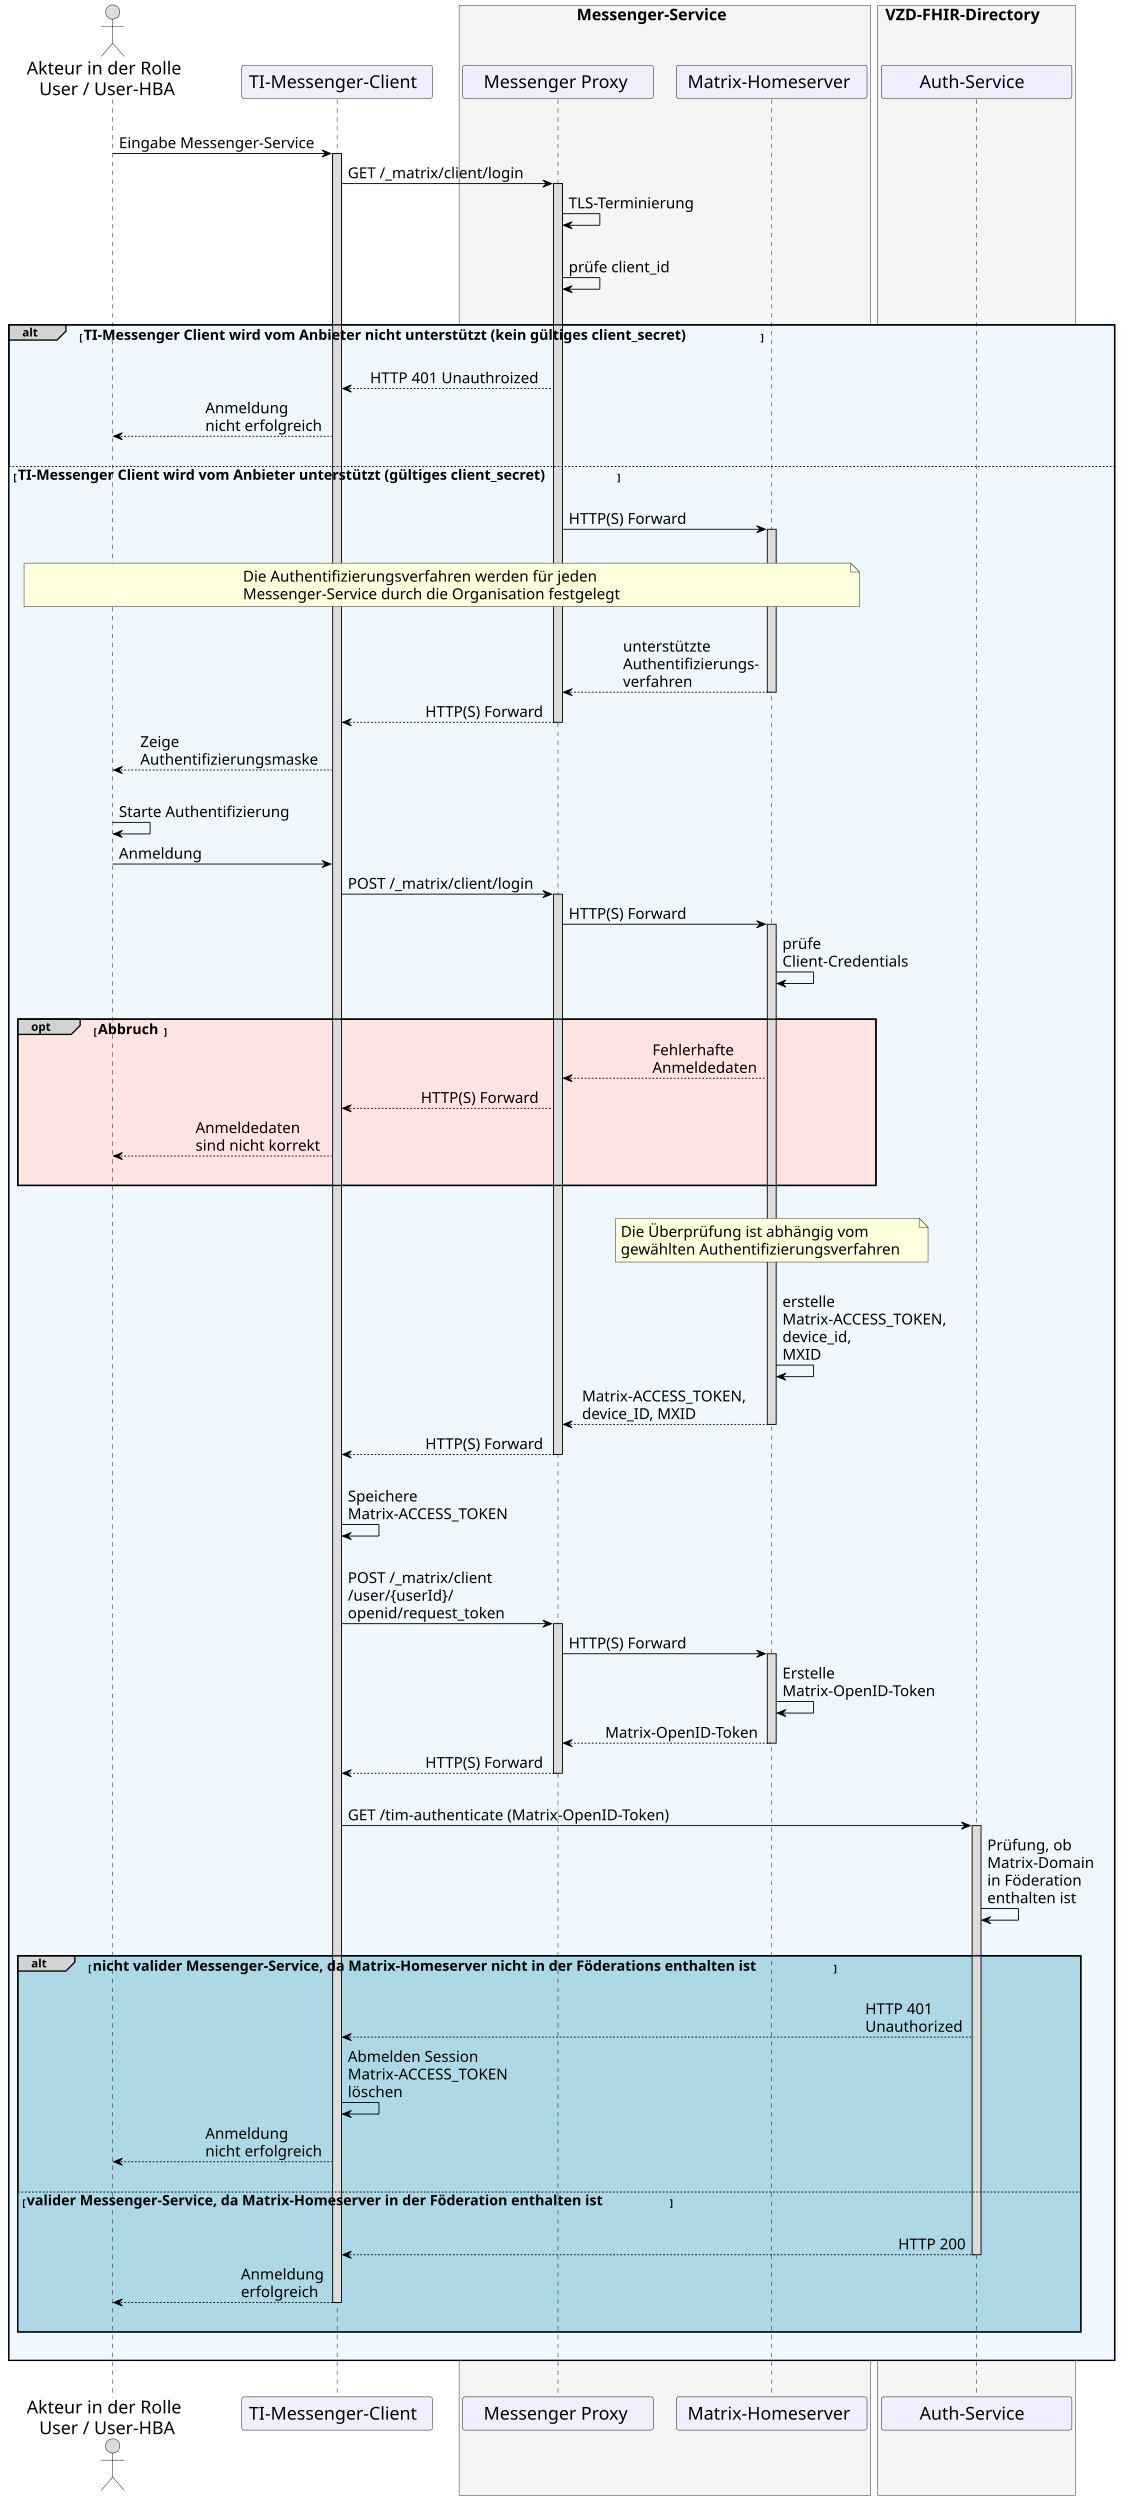
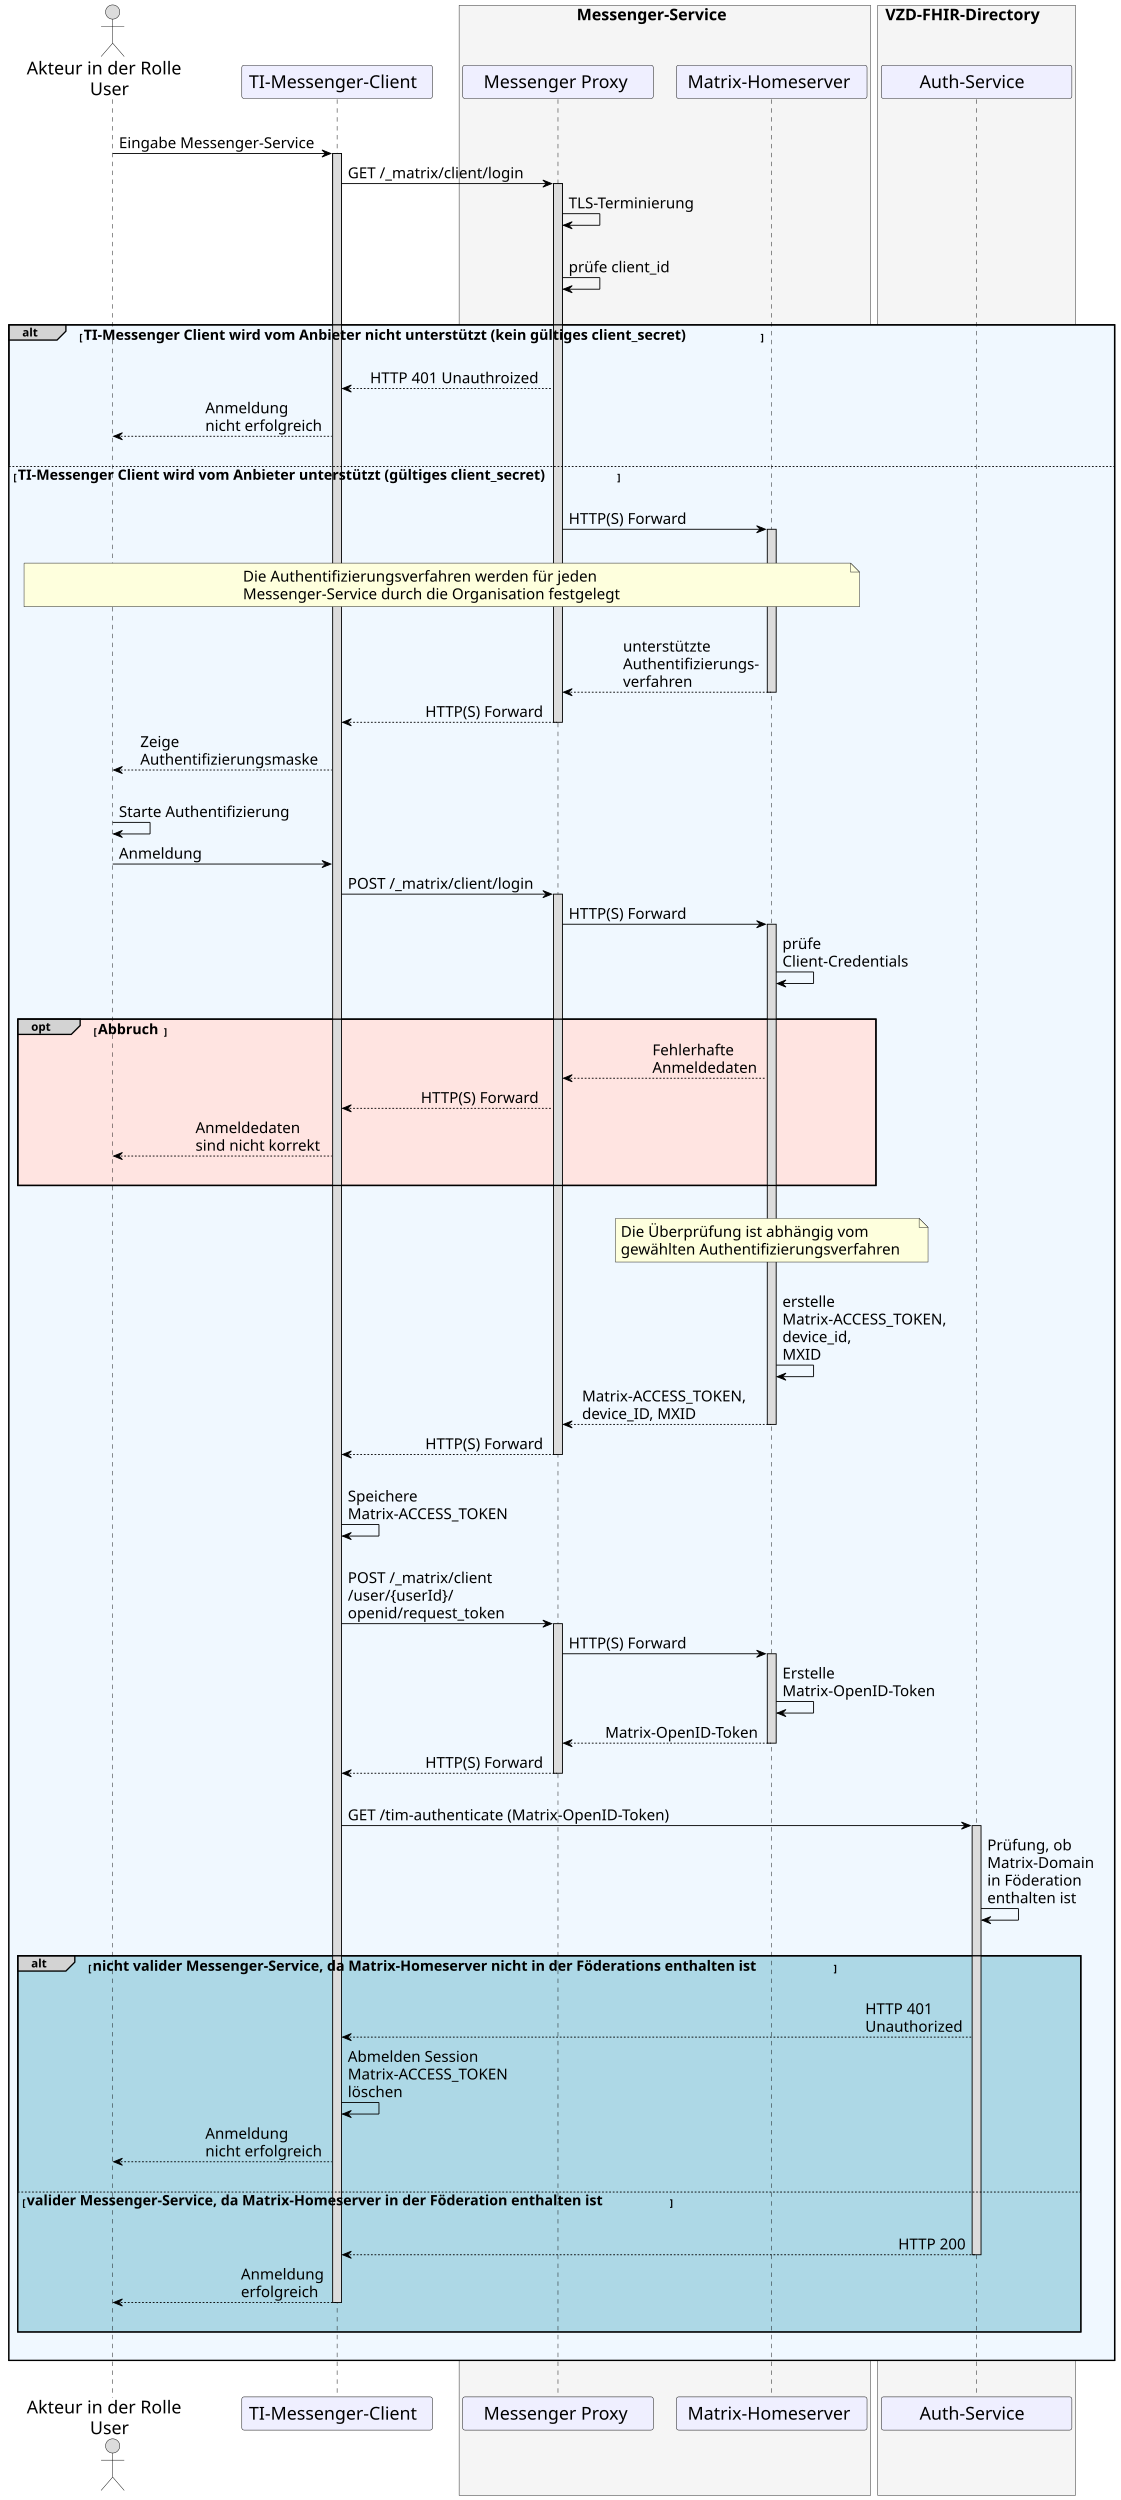
<svg xmlns="http://www.w3.org/2000/svg" contentStyleType="text/css" height="2807px" preserveAspectRatio="none" style="width:1258px;height:2807px;background:#FFFFFF;" version="1.1" viewBox="0 0 1258 2807" width="1258px" zoomAndPan="magnify">
  <defs />
  <g>
    <rect fill="#F5F5F5" height="2795.781" style="stroke:#181818;stroke-width:0.5;" width="462" x="515.5" y="6" />
    <text fill="#000000" font-family="sans-serif" font-size="18" font-weight="bold" lengthAdjust="spacing" textLength="193" x="647.5" y="22.708">Messenger-Service</text>
    <text fill="#000000" font-family="sans-serif" font-size="13" font-weight="bold" lengthAdjust="spacing" textLength="5" x="840.5" y="23.887"> </text>
    <rect fill="#F5F5F5" height="2795.781" style="stroke:#181818;stroke-width:0.5;" width="222" x="985.5" y="6" />
    <text fill="#000000" font-family="sans-serif" font-size="18" font-weight="bold" lengthAdjust="spacing" textLength="200" x="994" y="22.708">VZD-FHIR-Directory</text>
    <text fill="#000000" font-family="sans-serif" font-size="13" font-weight="bold" lengthAdjust="spacing" textLength="5" x="1194" y="23.887"> </text>
    <rect fill="#DCDCDC" height="2412.867" style="stroke:#000000;stroke-width:1.0;" width="10" x="373.5" y="172.352" />
    <rect fill="#DCDCDC" height="604.852" style="stroke:#000000;stroke-width:1.0;" width="10" x="621.5" y="206.141" />
    <rect fill="#DCDCDC" height="629.172" style="stroke:#000000;stroke-width:1.0;" width="10" x="621.5" y="1003.938" />
    <rect fill="#DCDCDC" height="167.945" style="stroke:#000000;stroke-width:1.0;" width="10" x="621.5" y="1823.055" />
    <rect fill="#DCDCDC" height="182.945" style="stroke:#000000;stroke-width:1.0;" width="10" x="861.5" y="594.258" />
    <rect fill="#DCDCDC" height="561.594" style="stroke:#000000;stroke-width:1.0;" width="10" x="861.5" y="1037.727" />
    <rect fill="#DCDCDC" height="100.367" style="stroke:#000000;stroke-width:1.0;" width="10" x="861.5" y="1856.844" />
    <rect fill="#DCDCDC" height="481.852" style="stroke:#000000;stroke-width:1.0;" width="10" x="1091.5" y="2049.789" />
    <rect fill="#F0F8FF" height="2285.5" style="stroke:#000000;stroke-width:1.5;" width="1241.5" x="10" y="364.719" />
    <rect fill="#F0F8FF" height="2127.375" style="stroke:none;stroke-width:1.0;" width="1241.5" x="10" y="522.844" />
    <rect fill="#FFE4E1" height="186.703" style="stroke:#000000;stroke-width:1.5;" width="963.5" x="20" y="1144.305" />
    <rect fill="#ADD8E6" height="422.273" style="stroke:#000000;stroke-width:1.5;" width="1193.5" x="20" y="2195.945" />
    <rect fill="#ADD8E6" height="157.992" style="stroke:none;stroke-width:1.0;" width="1193.5" x="20" y="2460.227" />
    <line style="stroke:#000000;stroke-width:0.5;stroke-dasharray:5.0,5.0;" x1="126" x2="126" y1="111.562" y2="2692.219" />
    <line style="stroke:#000000;stroke-width:0.5;stroke-dasharray:5.0,5.0;" x1="378.5" x2="378.5" y1="111.562" y2="2692.219" />
    <line style="stroke:#000000;stroke-width:0.5;stroke-dasharray:5.0,5.0;" x1="626.5" x2="626.5" y1="111.562" y2="2692.219" />
    <line style="stroke:#000000;stroke-width:0.5;stroke-dasharray:5.0,5.0;" x1="866.5" x2="866.5" y1="111.562" y2="2692.219" />
    <line style="stroke:#000000;stroke-width:0.5;stroke-dasharray:5.0,5.0;" x1="1096.5" x2="1096.5" y1="111.562" y2="2692.219" />
    <text fill="#000000" font-family="Aapex" font-size="20" lengthAdjust="spacing" textLength="187" x="30" y="83.564">Akteur in der Rolle</text>
-     <text fill="#000000" font-family="Aapex" font-size="20" lengthAdjust="spacing" textLength="159" x="44" y="106.846">User / User-HBA</text>
+     <text fill="#000000" font-family="Aapex" font-size="20" lengthAdjust="spacing" textLength="45" x="101" y="106.846">User</text>
    <ellipse cx="126.5" cy="13.5" fill="#DCDCDC" rx="8" ry="8" style="stroke:#000000;stroke-width:0.5;" />
    <path d="M126.5,21.5 L126.5,48.5 M113.5,29.5 L139.5,29.5 M126.5,48.5 L113.5,63.5 M126.5,48.5 L139.5,63.5 " fill="none" style="stroke:#000000;stroke-width:0.5;" />
    <text fill="#000000" font-family="Aapex" font-size="20" lengthAdjust="spacing" textLength="187" x="30" y="2709.783">Akteur in der Rolle</text>
-     <text fill="#000000" font-family="Aapex" font-size="20" lengthAdjust="spacing" textLength="159" x="44" y="2733.064">User / User-HBA</text>
+     <text fill="#000000" font-family="Aapex" font-size="20" lengthAdjust="spacing" textLength="45" x="101" y="2733.064">User</text>
    <ellipse cx="126.5" cy="2746.281" fill="#DCDCDC" rx="8" ry="8" style="stroke:#000000;stroke-width:0.5;" />
    <path d="M126.5,2754.281 L126.5,2781.281 M113.5,2762.281 L139.5,2762.281 M126.5,2781.281 L113.5,2796.281 M126.5,2781.281 L139.5,2796.281 " fill="none" style="stroke:#000000;stroke-width:0.5;" />
    <rect fill="#EFEFFF" height="37.281" rx="2.5" ry="2.5" style="stroke:#000000;stroke-width:0.5;" width="214" x="271.5" y="73.281" />
-     <text fill="#000000" font-family="Impact" font-size="20" lengthAdjust="spacing" textLength="198" x="279.5" y="98.846">TI-Messenger-Client</text>
+     <text fill="#000000" font-family="sans-serif" font-size="20" lengthAdjust="spacing" textLength="198" x="279.5" y="98.846">TI-Messenger-Client</text>
    <rect fill="#EFEFFF" height="37.281" rx="2.5" ry="2.5" style="stroke:#000000;stroke-width:0.5;" width="214" x="271.5" y="2691.219" />
-     <text fill="#000000" font-family="Impact" font-size="20" lengthAdjust="spacing" textLength="198" x="279.5" y="2716.783">TI-Messenger-Client</text>
+     <text fill="#000000" font-family="sans-serif" font-size="20" lengthAdjust="spacing" textLength="198" x="279.5" y="2716.783">TI-Messenger-Client</text>
    <rect fill="#EFEFFF" height="37.281" rx="2.5" ry="2.5" style="stroke:#000000;stroke-width:0.5;" width="214" x="519.5" y="73.281" />
-     <text fill="#000000" font-family="Impact" font-size="20" lengthAdjust="spacing" textLength="167" x="543" y="98.846">Messenger Proxy</text>
+     <text fill="#000000" font-family="sans-serif" font-size="20" lengthAdjust="spacing" textLength="167" x="543" y="98.846">Messenger Proxy</text>
    <rect fill="#EFEFFF" height="37.281" rx="2.5" ry="2.5" style="stroke:#000000;stroke-width:0.5;" width="214" x="519.5" y="2691.219" />
-     <text fill="#000000" font-family="Impact" font-size="20" lengthAdjust="spacing" textLength="167" x="543" y="2716.783">Messenger Proxy</text>
+     <text fill="#000000" font-family="sans-serif" font-size="20" lengthAdjust="spacing" textLength="167" x="543" y="2716.783">Messenger Proxy</text>
    <rect fill="#EFEFFF" height="37.281" rx="2.5" ry="2.5" style="stroke:#000000;stroke-width:0.5;" width="214" x="759.5" y="73.281" />
-     <text fill="#000000" font-family="Impact" font-size="20" lengthAdjust="spacing" textLength="189" x="772" y="98.846">Matrix-Homeserver</text>
+     <text fill="#000000" font-family="sans-serif" font-size="20" lengthAdjust="spacing" textLength="189" x="772" y="98.846">Matrix-Homeserver</text>
    <rect fill="#EFEFFF" height="37.281" rx="2.5" ry="2.5" style="stroke:#000000;stroke-width:0.5;" width="214" x="759.5" y="2691.219" />
-     <text fill="#000000" font-family="Impact" font-size="20" lengthAdjust="spacing" textLength="189" x="772" y="2716.783">Matrix-Homeserver</text>
+     <text fill="#000000" font-family="sans-serif" font-size="20" lengthAdjust="spacing" textLength="189" x="772" y="2716.783">Matrix-Homeserver</text>
    <rect fill="#EFEFFF" height="37.281" rx="2.5" ry="2.5" style="stroke:#000000;stroke-width:0.5;" width="214" x="989.5" y="73.281" />
-     <text fill="#000000" font-family="Impact" font-size="20" lengthAdjust="spacing" textLength="128" x="1032.5" y="98.846">Auth-Service</text>
+     <text fill="#000000" font-family="sans-serif" font-size="20" lengthAdjust="spacing" textLength="128" x="1032.5" y="98.846">Auth-Service</text>
    <rect fill="#EFEFFF" height="37.281" rx="2.5" ry="2.5" style="stroke:#000000;stroke-width:0.5;" width="214" x="989.5" y="2691.219" />
-     <text fill="#000000" font-family="Impact" font-size="20" lengthAdjust="spacing" textLength="128" x="1032.5" y="2716.783">Auth-Service</text>
+     <text fill="#000000" font-family="sans-serif" font-size="20" lengthAdjust="spacing" textLength="128" x="1032.5" y="2716.783">Auth-Service</text>
    <rect fill="#DCDCDC" height="2412.867" style="stroke:#000000;stroke-width:1.0;" width="10" x="373.5" y="172.352" />
    <rect fill="#DCDCDC" height="604.852" style="stroke:#000000;stroke-width:1.0;" width="10" x="621.5" y="206.141" />
    <rect fill="#DCDCDC" height="629.172" style="stroke:#000000;stroke-width:1.0;" width="10" x="621.5" y="1003.938" />
    <rect fill="#DCDCDC" height="167.945" style="stroke:#000000;stroke-width:1.0;" width="10" x="621.5" y="1823.055" />
    <rect fill="#DCDCDC" height="182.945" style="stroke:#000000;stroke-width:1.0;" width="10" x="861.5" y="594.258" />
    <rect fill="#DCDCDC" height="561.594" style="stroke:#000000;stroke-width:1.0;" width="10" x="861.5" y="1037.727" />
    <rect fill="#DCDCDC" height="100.367" style="stroke:#000000;stroke-width:1.0;" width="10" x="861.5" y="1856.844" />
    <rect fill="#DCDCDC" height="481.852" style="stroke:#000000;stroke-width:1.0;" width="10" x="1091.5" y="2049.789" />
    <polygon fill="#000000" points="361.5,168.352,371.5,172.352,361.5,176.352,365.5,172.352" style="stroke:#000000;stroke-width:1.0;" />
    <line style="stroke:#000000;stroke-width:1.0;" x1="126.5" x2="367.5" y1="172.352" y2="172.352" />
    <text fill="#000000" font-family="sans-serif" font-size="17" lengthAdjust="spacing" textLength="228" x="133.5" y="166.342">Eingabe Messenger-Service</text>
    <polygon fill="#000000" points="609.5,202.141,619.5,206.141,609.5,210.141,613.5,206.141" style="stroke:#000000;stroke-width:1.0;" />
    <line style="stroke:#000000;stroke-width:1.0;" x1="383.5" x2="615.5" y1="206.141" y2="206.141" />
    <text fill="#000000" font-family="sans-serif" font-size="17" lengthAdjust="spacing" textLength="209" x="390.5" y="200.131">GET /_matrix/client/login</text>
    <line style="stroke:#000000;stroke-width:1.0;" x1="631.5" x2="673.5" y1="239.93" y2="239.93" />
    <line style="stroke:#000000;stroke-width:1.0;" x1="673.5" x2="673.5" y1="239.93" y2="252.93" />
    <line style="stroke:#000000;stroke-width:1.0;" x1="632.5" x2="673.5" y1="252.93" y2="252.93" />
    <polygon fill="#000000" points="642.5,248.93,632.5,252.93,642.5,256.93,638.5,252.93" style="stroke:#000000;stroke-width:1.0;" />
    <text fill="#000000" font-family="sans-serif" font-size="17" lengthAdjust="spacing" textLength="150" x="638.5" y="233.92">TLS-Terminierung</text>
    <line style="stroke:#000000;stroke-width:1.0;" x1="631.5" x2="673.5" y1="311.719" y2="311.719" />
    <line style="stroke:#000000;stroke-width:1.0;" x1="673.5" x2="673.5" y1="311.719" y2="324.719" />
    <line style="stroke:#000000;stroke-width:1.0;" x1="632.5" x2="673.5" y1="324.719" y2="324.719" />
    <polygon fill="#000000" points="642.5,320.719,632.5,324.719,642.5,328.719,638.5,324.719" style="stroke:#000000;stroke-width:1.0;" />
    <text fill="#000000" font-family="sans-serif" font-size="17" lengthAdjust="spacing" textLength="119" x="638.5" y="305.709">prüfe client_id</text>
    <path d="M10,364.719 L74,364.719 L74,371.852 L64,381.852 L10,381.852 L10,364.719 " fill="#D3D3D3" style="stroke:#000000;stroke-width:1.5;" />
    <rect fill="none" height="2285.5" style="stroke:#000000;stroke-width:1.5;" width="1241.5" x="10" y="364.719" />
    <text fill="#000000" font-family="sans-serif" font-size="13" font-weight="bold" lengthAdjust="spacing" textLength="19" x="25" y="377.786">alt</text>
    <text fill="#000000" font-family="sans-serif" font-size="11" font-weight="bold" lengthAdjust="spacing" textLength="5" x="89" y="382.75">[</text>
    <text fill="#000000" font-family="sans-serif" font-size="16" font-weight="bold" lengthAdjust="spacing" textLength="760" x="94" y="381.57">TI-Messenger Client wird vom Anbieter nicht unterstützt (kein gültiges client_secret)</text>
    <text fill="#000000" font-family="sans-serif" font-size="11" font-weight="bold" lengthAdjust="spacing" textLength="5" x="854" y="382.75">]</text>
    <polygon fill="#000000" points="394.5,432.266,384.5,436.266,394.5,440.266,390.5,436.266" style="stroke:#000000;stroke-width:1.0;" />
    <line style="stroke:#000000;stroke-width:1.0;stroke-dasharray:2.0,2.0;" x1="388.5" x2="620.5" y1="436.266" y2="436.266" />
    <text fill="#000000" font-family="sans-serif" font-size="17" lengthAdjust="spacing" textLength="199" x="415.5" y="430.256">HTTP 401 Unauthroized</text>
    <polygon fill="#000000" points="137.5,485.844,127.5,489.844,137.5,493.844,133.5,489.844" style="stroke:#000000;stroke-width:1.0;" />
    <line style="stroke:#000000;stroke-width:1.0;stroke-dasharray:2.0,2.0;" x1="131.5" x2="372.5" y1="489.844" y2="489.844" />
    <text fill="#000000" font-family="sans-serif" font-size="17" lengthAdjust="spacing" textLength="96" x="230.5" y="464.045">Anmeldung</text>
    <text fill="#000000" font-family="sans-serif" font-size="17" lengthAdjust="spacing" textLength="136" x="230.5" y="483.834">nicht erfolgreich</text>
    <line style="stroke:#000000;stroke-width:1.0;stroke-dasharray:2.0,2.0;" x1="10" x2="1251.5" y1="523.844" y2="523.844" />
    <text fill="#000000" font-family="sans-serif" font-size="11" font-weight="bold" lengthAdjust="spacing" textLength="5" x="15" y="539.875">[</text>
    <text fill="#000000" font-family="sans-serif" font-size="16" font-weight="bold" lengthAdjust="spacing" textLength="673" x="20" y="538.695">TI-Messenger Client wird vom Anbieter unterstützt  (gültiges client_secret)</text>
    <text fill="#000000" font-family="sans-serif" font-size="11" font-weight="bold" lengthAdjust="spacing" textLength="5" x="693" y="539.875">]</text>
    <polygon fill="#000000" points="849.5,590.258,859.5,594.258,849.5,598.258,853.5,594.258" style="stroke:#000000;stroke-width:1.0;" />
    <line style="stroke:#000000;stroke-width:1.0;" x1="631.5" x2="855.5" y1="594.258" y2="594.258" />
    <text fill="#000000" font-family="sans-serif" font-size="17" lengthAdjust="spacing" textLength="142" x="638.5" y="588.249">HTTP(S) Forward</text>
    <path d="M27,632.258 L27,681.258 L965,681.258 L965,642.258 L955,632.258 L27,632.258 " fill="#FEFFDD" style="stroke:#181818;stroke-width:0.5;" />
    <path d="M955,632.258 L955,642.258 L965,642.258 L955,632.258 " fill="#FEFFDD" style="stroke:#181818;stroke-width:0.5;" />
    <text fill="#000000" font-family="sans-serif" font-size="17" lengthAdjust="spacing" textLength="417" x="272.75" y="653.038">Die Authentifizierungsverfahren werden für jeden</text>
    <text fill="#000000" font-family="sans-serif" font-size="17" lengthAdjust="spacing" textLength="438" x="272.75" y="672.827">Messenger-Service durch die Organisation festgelegt</text>
    <polygon fill="#000000" points="642.5,773.203,632.5,777.203,642.5,781.203,638.5,777.203" style="stroke:#000000;stroke-width:1.0;" />
    <line style="stroke:#000000;stroke-width:1.0;stroke-dasharray:2.0,2.0;" x1="636.5" x2="865.5" y1="777.203" y2="777.203" />
    <text fill="#000000" font-family="sans-serif" font-size="17" lengthAdjust="spacing" textLength="104" x="699.5" y="731.616">unterstützte</text>
    <text fill="#000000" font-family="sans-serif" font-size="17" lengthAdjust="spacing" textLength="160" x="699.5" y="751.405">Authentifizierungs-</text>
    <text fill="#000000" font-family="sans-serif" font-size="17" lengthAdjust="spacing" textLength="82" x="699.5" y="771.194">verfahren</text>
    <polygon fill="#000000" points="394.5,806.992,384.5,810.992,394.5,814.992,390.5,810.992" style="stroke:#000000;stroke-width:1.0;" />
    <line style="stroke:#000000;stroke-width:1.0;stroke-dasharray:2.0,2.0;" x1="388.5" x2="625.5" y1="810.992" y2="810.992" />
    <text fill="#000000" font-family="sans-serif" font-size="17" lengthAdjust="spacing" textLength="142" x="477.5" y="804.983">HTTP(S) Forward</text>
    <polygon fill="#000000" points="137.5,860.57,127.5,864.57,137.5,868.57,133.5,864.57" style="stroke:#000000;stroke-width:1.0;" />
    <line style="stroke:#000000;stroke-width:1.0;stroke-dasharray:2.0,2.0;" x1="131.5" x2="372.5" y1="864.57" y2="864.57" />
    <text fill="#000000" font-family="sans-serif" font-size="17" lengthAdjust="spacing" textLength="47" x="157.5" y="838.772">Zeige</text>
    <text fill="#000000" font-family="sans-serif" font-size="17" lengthAdjust="spacing" textLength="209" x="157.5" y="858.561">Authentifizierungsmaske</text>
    <line style="stroke:#000000;stroke-width:1.0;" x1="126.5" x2="168.5" y1="923.359" y2="923.359" />
    <line style="stroke:#000000;stroke-width:1.0;" x1="168.5" x2="168.5" y1="923.359" y2="936.359" />
    <line style="stroke:#000000;stroke-width:1.0;" x1="127.5" x2="168.5" y1="936.359" y2="936.359" />
    <polygon fill="#000000" points="137.5,932.359,127.5,936.359,137.5,940.359,133.5,936.359" style="stroke:#000000;stroke-width:1.0;" />
    <text fill="#000000" font-family="sans-serif" font-size="17" lengthAdjust="spacing" textLength="203" x="133.5" y="917.35">Starte Authentifizierung</text>
    <polygon fill="#000000" points="361.5,966.148,371.5,970.148,361.5,974.148,365.5,970.148" style="stroke:#000000;stroke-width:1.0;" />
    <line style="stroke:#000000;stroke-width:1.0;" x1="126.5" x2="367.5" y1="970.148" y2="970.148" />
    <text fill="#000000" font-family="sans-serif" font-size="17" lengthAdjust="spacing" textLength="96" x="133.5" y="964.139">Anmeldung</text>
    <polygon fill="#000000" points="609.5,999.938,619.5,1003.938,609.5,1007.938,613.5,1003.938" style="stroke:#000000;stroke-width:1.0;" />
    <line style="stroke:#000000;stroke-width:1.0;" x1="383.5" x2="615.5" y1="1003.938" y2="1003.938" />
    <text fill="#000000" font-family="sans-serif" font-size="17" lengthAdjust="spacing" textLength="219" x="390.5" y="997.928">POST /_matrix/client/login</text>
    <polygon fill="#000000" points="849.5,1033.727,859.5,1037.727,849.5,1041.727,853.5,1037.727" style="stroke:#000000;stroke-width:1.0;" />
    <line style="stroke:#000000;stroke-width:1.0;" x1="631.5" x2="855.5" y1="1037.727" y2="1037.727" />
    <text fill="#000000" font-family="sans-serif" font-size="17" lengthAdjust="spacing" textLength="142" x="638.5" y="1031.717">HTTP(S) Forward</text>
    <line style="stroke:#000000;stroke-width:1.0;" x1="871.5" x2="913.5" y1="1091.305" y2="1091.305" />
    <line style="stroke:#000000;stroke-width:1.0;" x1="913.5" x2="913.5" y1="1091.305" y2="1104.305" />
    <line style="stroke:#000000;stroke-width:1.0;" x1="872.5" x2="913.5" y1="1104.305" y2="1104.305" />
    <polygon fill="#000000" points="882.5,1100.305,872.5,1104.305,882.5,1108.305,878.5,1104.305" style="stroke:#000000;stroke-width:1.0;" />
    <text fill="#000000" font-family="sans-serif" font-size="17" lengthAdjust="spacing" textLength="44" x="878.5" y="1065.506">prüfe</text>
    <text fill="#000000" font-family="sans-serif" font-size="17" lengthAdjust="spacing" textLength="151" x="878.5" y="1085.295">Client-Credentials</text>
    <path d="M20,1144.305 L90,1144.305 L90,1151.438 L80,1161.438 L20,1161.438 L20,1144.305 " fill="#D3D3D3" style="stroke:#000000;stroke-width:1.5;" />
    <rect fill="none" height="186.703" style="stroke:#000000;stroke-width:1.5;" width="963.5" x="20" y="1144.305" />
    <text fill="#000000" font-family="sans-serif" font-size="13" font-weight="bold" lengthAdjust="spacing" textLength="25" x="35" y="1157.372">opt</text>
    <text fill="#000000" font-family="sans-serif" font-size="11" font-weight="bold" lengthAdjust="spacing" textLength="5" x="105" y="1162.335">[</text>
    <text fill="#000000" font-family="sans-serif" font-size="16" font-weight="bold" lengthAdjust="spacing" textLength="74" x="110" y="1161.156">Abbruch</text>
    <text fill="#000000" font-family="sans-serif" font-size="11" font-weight="bold" lengthAdjust="spacing" textLength="5" x="184" y="1162.335">]</text>
    <polygon fill="#000000" points="642.5,1206.641,632.5,1210.641,642.5,1214.641,638.5,1210.641" style="stroke:#000000;stroke-width:1.0;" />
    <line style="stroke:#000000;stroke-width:1.0;stroke-dasharray:2.0,2.0;" x1="636.5" x2="860.5" y1="1210.641" y2="1210.641" />
    <text fill="#000000" font-family="sans-serif" font-size="17" lengthAdjust="spacing" textLength="97" x="732.5" y="1184.842">Fehlerhafte</text>
    <text fill="#000000" font-family="sans-serif" font-size="17" lengthAdjust="spacing" textLength="122" x="732.5" y="1204.631">Anmeldedaten</text>
    <polygon fill="#000000" points="394.5,1240.43,384.5,1244.43,394.5,1248.43,390.5,1244.43" style="stroke:#000000;stroke-width:1.0;" />
    <line style="stroke:#000000;stroke-width:1.0;stroke-dasharray:2.0,2.0;" x1="388.5" x2="620.5" y1="1244.43" y2="1244.43" />
    <text fill="#000000" font-family="sans-serif" font-size="17" lengthAdjust="spacing" textLength="142" x="472.5" y="1238.42">HTTP(S) Forward</text>
    <polygon fill="#000000" points="137.5,1294.008,127.5,1298.008,137.5,1302.008,133.5,1298.008" style="stroke:#000000;stroke-width:1.0;" />
    <line style="stroke:#000000;stroke-width:1.0;stroke-dasharray:2.0,2.0;" x1="131.5" x2="372.5" y1="1298.008" y2="1298.008" />
    <text fill="#000000" font-family="sans-serif" font-size="17" lengthAdjust="spacing" textLength="122" x="219.5" y="1272.209">Anmeldedaten</text>
    <text fill="#000000" font-family="sans-serif" font-size="17" lengthAdjust="spacing" textLength="147" x="219.5" y="1291.998">sind nicht korrekt</text>
    <path d="M691,1368.008 L691,1417.008 L1042,1417.008 L1042,1378.008 L1032,1368.008 L691,1368.008 " fill="#FEFFDD" style="stroke:#181818;stroke-width:0.5;" />
    <path d="M1032,1368.008 L1032,1378.008 L1042,1378.008 L1032,1368.008 " fill="#FEFFDD" style="stroke:#181818;stroke-width:0.5;" />
    <text fill="#000000" font-family="sans-serif" font-size="17" lengthAdjust="spacing" textLength="288" x="697" y="1388.788">Die Überprüfung ist abhängig vom</text>
    <text fill="#000000" font-family="sans-serif" font-size="17" lengthAdjust="spacing" textLength="330" x="697" y="1408.577">gewählten Authentifizierungsverfahren</text>
    <line style="stroke:#000000;stroke-width:1.0;" x1="871.5" x2="913.5" y1="1532.742" y2="1532.742" />
    <line style="stroke:#000000;stroke-width:1.0;" x1="913.5" x2="913.5" y1="1532.742" y2="1545.742" />
    <line style="stroke:#000000;stroke-width:1.0;" x1="872.5" x2="913.5" y1="1545.742" y2="1545.742" />
    <polygon fill="#000000" points="882.5,1541.742,872.5,1545.742,882.5,1549.742,878.5,1545.742" style="stroke:#000000;stroke-width:1.0;" />
    <text fill="#000000" font-family="sans-serif" font-size="17" lengthAdjust="spacing" textLength="62" x="878.5" y="1467.366">erstelle</text>
    <text fill="#000000" font-family="sans-serif" font-size="17" lengthAdjust="spacing" textLength="201" x="878.5" y="1487.155">Matrix-ACCESS_TOKEN,</text>
    <text fill="#000000" font-family="sans-serif" font-size="17" lengthAdjust="spacing" textLength="82" x="878.5" y="1506.944">device_id,</text>
    <text fill="#000000" font-family="sans-serif" font-size="17" lengthAdjust="spacing" textLength="47" x="878.5" y="1526.733">MXID</text>
    <polygon fill="#000000" points="642.5,1595.32,632.5,1599.32,642.5,1603.32,638.5,1599.32" style="stroke:#000000;stroke-width:1.0;" />
    <line style="stroke:#000000;stroke-width:1.0;stroke-dasharray:2.0,2.0;" x1="636.5" x2="865.5" y1="1599.32" y2="1599.32" />
    <text fill="#000000" font-family="sans-serif" font-size="17" lengthAdjust="spacing" textLength="201" x="653.5" y="1573.522">Matrix-ACCESS_TOKEN,</text>
    <text fill="#000000" font-family="sans-serif" font-size="17" lengthAdjust="spacing" textLength="138" x="653.5" y="1593.311">device_ID, MXID</text>
    <polygon fill="#000000" points="394.5,1629.109,384.5,1633.109,394.5,1637.109,390.5,1633.109" style="stroke:#000000;stroke-width:1.0;" />
    <line style="stroke:#000000;stroke-width:1.0;stroke-dasharray:2.0,2.0;" x1="388.5" x2="625.5" y1="1633.109" y2="1633.109" />
    <text fill="#000000" font-family="sans-serif" font-size="17" lengthAdjust="spacing" textLength="142" x="477.5" y="1627.1">HTTP(S) Forward</text>
    <line style="stroke:#000000;stroke-width:1.0;" x1="383.5" x2="425.5" y1="1711.688" y2="1711.688" />
    <line style="stroke:#000000;stroke-width:1.0;" x1="425.5" x2="425.5" y1="1711.688" y2="1724.688" />
    <line style="stroke:#000000;stroke-width:1.0;" x1="384.5" x2="425.5" y1="1724.688" y2="1724.688" />
    <polygon fill="#000000" points="394.5,1720.688,384.5,1724.688,394.5,1728.688,390.5,1724.688" style="stroke:#000000;stroke-width:1.0;" />
    <text fill="#000000" font-family="sans-serif" font-size="17" lengthAdjust="spacing" textLength="82" x="390.5" y="1685.889">Speichere</text>
    <text fill="#000000" font-family="sans-serif" font-size="17" lengthAdjust="spacing" textLength="196" x="390.5" y="1705.678">Matrix-ACCESS_TOKEN</text>
    <polygon fill="#000000" points="609.5,1819.055,619.5,1823.055,609.5,1827.055,613.5,1823.055" style="stroke:#000000;stroke-width:1.0;" />
    <line style="stroke:#000000;stroke-width:1.0;" x1="383.5" x2="615.5" y1="1823.055" y2="1823.055" />
    <text fill="#000000" font-family="sans-serif" font-size="17" lengthAdjust="spacing" textLength="172" x="390.5" y="1777.467">POST /_matrix/client</text>
    <text fill="#000000" font-family="sans-serif" font-size="17" lengthAdjust="spacing" textLength="128" x="390.5" y="1797.256">/user/{userId}/</text>
    <text fill="#000000" font-family="sans-serif" font-size="17" lengthAdjust="spacing" textLength="182" x="390.5" y="1817.045">openid/request_token</text>
    <polygon fill="#000000" points="849.5,1852.844,859.5,1856.844,849.5,1860.844,853.5,1856.844" style="stroke:#000000;stroke-width:1.0;" />
    <line style="stroke:#000000;stroke-width:1.0;" x1="631.5" x2="855.5" y1="1856.844" y2="1856.844" />
    <text fill="#000000" font-family="sans-serif" font-size="17" lengthAdjust="spacing" textLength="142" x="638.5" y="1850.834">HTTP(S) Forward</text>
    <line style="stroke:#000000;stroke-width:1.0;" x1="871.5" x2="913.5" y1="1910.422" y2="1910.422" />
    <line style="stroke:#000000;stroke-width:1.0;" x1="913.5" x2="913.5" y1="1910.422" y2="1923.422" />
    <line style="stroke:#000000;stroke-width:1.0;" x1="872.5" x2="913.5" y1="1923.422" y2="1923.422" />
    <polygon fill="#000000" points="882.5,1919.422,872.5,1923.422,882.5,1927.422,878.5,1923.422" style="stroke:#000000;stroke-width:1.0;" />
    <text fill="#000000" font-family="sans-serif" font-size="17" lengthAdjust="spacing" textLength="63" x="878.5" y="1884.623">Erstelle</text>
    <text fill="#000000" font-family="sans-serif" font-size="17" lengthAdjust="spacing" textLength="180" x="878.5" y="1904.413">Matrix-OpenID-Token</text>
    <polygon fill="#000000" points="642.5,1953.211,632.5,1957.211,642.5,1961.211,638.5,1957.211" style="stroke:#000000;stroke-width:1.0;" />
    <line style="stroke:#000000;stroke-width:1.0;stroke-dasharray:2.0,2.0;" x1="636.5" x2="865.5" y1="1957.211" y2="1957.211" />
    <text fill="#000000" font-family="sans-serif" font-size="17" lengthAdjust="spacing" textLength="180" x="679.5" y="1951.202">Matrix-OpenID-Token</text>
    <polygon fill="#000000" points="394.5,1987,384.5,1991,394.5,1995,390.5,1991" style="stroke:#000000;stroke-width:1.0;" />
    <line style="stroke:#000000;stroke-width:1.0;stroke-dasharray:2.0,2.0;" x1="388.5" x2="625.5" y1="1991" y2="1991" />
    <text fill="#000000" font-family="sans-serif" font-size="17" lengthAdjust="spacing" textLength="142" x="477.5" y="1984.991">HTTP(S) Forward</text>
    <polygon fill="#000000" points="1079.5,2045.789,1089.5,2049.789,1079.5,2053.789,1083.5,2049.789" style="stroke:#000000;stroke-width:1.0;" />
    <line style="stroke:#000000;stroke-width:1.0;" x1="383.5" x2="1085.5" y1="2049.789" y2="2049.789" />
    <text fill="#000000" font-family="sans-serif" font-size="17" lengthAdjust="spacing" textLength="386" x="390.5" y="2043.78">GET /tim-authenticate (Matrix-OpenID-Token)</text>
    <line style="stroke:#000000;stroke-width:1.0;" x1="1101.5" x2="1143.5" y1="2142.945" y2="2142.945" />
    <line style="stroke:#000000;stroke-width:1.0;" x1="1143.5" x2="1143.5" y1="2142.945" y2="2155.945" />
    <line style="stroke:#000000;stroke-width:1.0;" x1="1102.5" x2="1143.5" y1="2155.945" y2="2155.945" />
    <polygon fill="#000000" points="1112.5,2151.945,1102.5,2155.945,1112.5,2159.945,1108.5,2155.945" style="stroke:#000000;stroke-width:1.0;" />
    <text fill="#000000" font-family="sans-serif" font-size="17" lengthAdjust="spacing" textLength="96" x="1108.5" y="2077.569">Prüfung, ob</text>
    <text fill="#000000" font-family="sans-serif" font-size="17" lengthAdjust="spacing" textLength="126" x="1108.5" y="2097.358">Matrix-Domain</text>
    <text fill="#000000" font-family="sans-serif" font-size="17" lengthAdjust="spacing" textLength="111" x="1108.5" y="2117.147">in Föderation</text>
    <text fill="#000000" font-family="sans-serif" font-size="17" lengthAdjust="spacing" textLength="107" x="1108.5" y="2136.936">enthalten ist</text>
    <path d="M20,2195.945 L84,2195.945 L84,2203.078 L74,2213.078 L20,2213.078 L20,2195.945 " fill="#D3D3D3" style="stroke:#000000;stroke-width:1.5;" />
    <rect fill="none" height="422.273" style="stroke:#000000;stroke-width:1.5;" width="1193.5" x="20" y="2195.945" />
    <text fill="#000000" font-family="sans-serif" font-size="13" font-weight="bold" lengthAdjust="spacing" textLength="19" x="35" y="2209.012">alt</text>
    <text fill="#000000" font-family="sans-serif" font-size="11" font-weight="bold" lengthAdjust="spacing" textLength="5" x="99" y="2213.976">[</text>
    <text fill="#000000" font-family="sans-serif" font-size="16" font-weight="bold" lengthAdjust="spacing" textLength="832" x="104" y="2212.797">nicht valider Messenger-Service, da Matrix-Homeserver nicht in der Föderations enthalten ist</text>
    <text fill="#000000" font-family="sans-serif" font-size="11" font-weight="bold" lengthAdjust="spacing" textLength="5" x="936" y="2213.976">]</text>
    <polygon fill="#000000" points="394.5,2283.281,384.5,2287.281,394.5,2291.281,390.5,2287.281" style="stroke:#000000;stroke-width:1.0;" />
    <line style="stroke:#000000;stroke-width:1.0;stroke-dasharray:2.0,2.0;" x1="388.5" x2="1090.5" y1="2287.281" y2="2287.281" />
    <text fill="#000000" font-family="sans-serif" font-size="17" lengthAdjust="spacing" textLength="81" x="971.5" y="2261.483">HTTP 401</text>
    <text fill="#000000" font-family="sans-serif" font-size="17" lengthAdjust="spacing" textLength="113" x="971.5" y="2281.272">Unauthorized</text>
    <line style="stroke:#000000;stroke-width:1.0;" x1="383.5" x2="425.5" y1="2360.648" y2="2360.648" />
    <line style="stroke:#000000;stroke-width:1.0;" x1="425.5" x2="425.5" y1="2360.648" y2="2373.648" />
    <line style="stroke:#000000;stroke-width:1.0;" x1="384.5" x2="425.5" y1="2373.648" y2="2373.648" />
    <polygon fill="#000000" points="394.5,2369.648,384.5,2373.648,394.5,2377.648,390.5,2373.648" style="stroke:#000000;stroke-width:1.0;" />
    <text fill="#000000" font-family="sans-serif" font-size="17" lengthAdjust="spacing" textLength="152" x="390.5" y="2315.061">Abmelden Session</text>
    <text fill="#000000" font-family="sans-serif" font-size="17" lengthAdjust="spacing" textLength="196" x="390.5" y="2334.85">Matrix-ACCESS_TOKEN</text>
    <text fill="#000000" font-family="sans-serif" font-size="17" lengthAdjust="spacing" textLength="63" x="390.5" y="2354.639">löschen</text>
    <polygon fill="#000000" points="137.5,2423.227,127.5,2427.227,137.5,2431.227,133.5,2427.227" style="stroke:#000000;stroke-width:1.0;" />
    <line style="stroke:#000000;stroke-width:1.0;stroke-dasharray:2.0,2.0;" x1="131.5" x2="372.5" y1="2427.227" y2="2427.227" />
    <text fill="#000000" font-family="sans-serif" font-size="17" lengthAdjust="spacing" textLength="96" x="230.5" y="2401.428">Anmeldung</text>
    <text fill="#000000" font-family="sans-serif" font-size="17" lengthAdjust="spacing" textLength="136" x="230.5" y="2421.217">nicht erfolgreich</text>
    <line style="stroke:#000000;stroke-width:1.0;stroke-dasharray:2.0,2.0;" x1="20" x2="1213.5" y1="2461.227" y2="2461.227" />
    <text fill="#000000" font-family="sans-serif" font-size="11" font-weight="bold" lengthAdjust="spacing" textLength="5" x="25" y="2477.257">[</text>
    <text fill="#000000" font-family="sans-serif" font-size="16" font-weight="bold" lengthAdjust="spacing" textLength="722" x="30" y="2476.078">valider Messenger-Service, da Matrix-Homeserver in der Föderation enthalten ist</text>
    <text fill="#000000" font-family="sans-serif" font-size="11" font-weight="bold" lengthAdjust="spacing" textLength="5" x="752" y="2477.257">]</text>
    <polygon fill="#000000" points="394.5,2527.641,384.5,2531.641,394.5,2535.641,390.5,2531.641" style="stroke:#000000;stroke-width:1.0;" />
    <line style="stroke:#000000;stroke-width:1.0;stroke-dasharray:2.0,2.0;" x1="388.5" x2="1095.5" y1="2531.641" y2="2531.641" />
    <text fill="#000000" font-family="sans-serif" font-size="17" lengthAdjust="spacing" textLength="81" x="1008.5" y="2525.631">HTTP 200</text>
    <polygon fill="#000000" points="137.5,2581.219,127.5,2585.219,137.5,2589.219,133.5,2585.219" style="stroke:#000000;stroke-width:1.0;" />
    <line style="stroke:#000000;stroke-width:1.0;stroke-dasharray:2.0,2.0;" x1="131.5" x2="377.5" y1="2585.219" y2="2585.219" />
    <text fill="#000000" font-family="sans-serif" font-size="17" lengthAdjust="spacing" textLength="96" x="270.5" y="2559.42">Anmeldung</text>
    <text fill="#000000" font-family="sans-serif" font-size="17" lengthAdjust="spacing" textLength="89" x="270.5" y="2579.209">erfolgreich</text>
  </g>
</svg>
